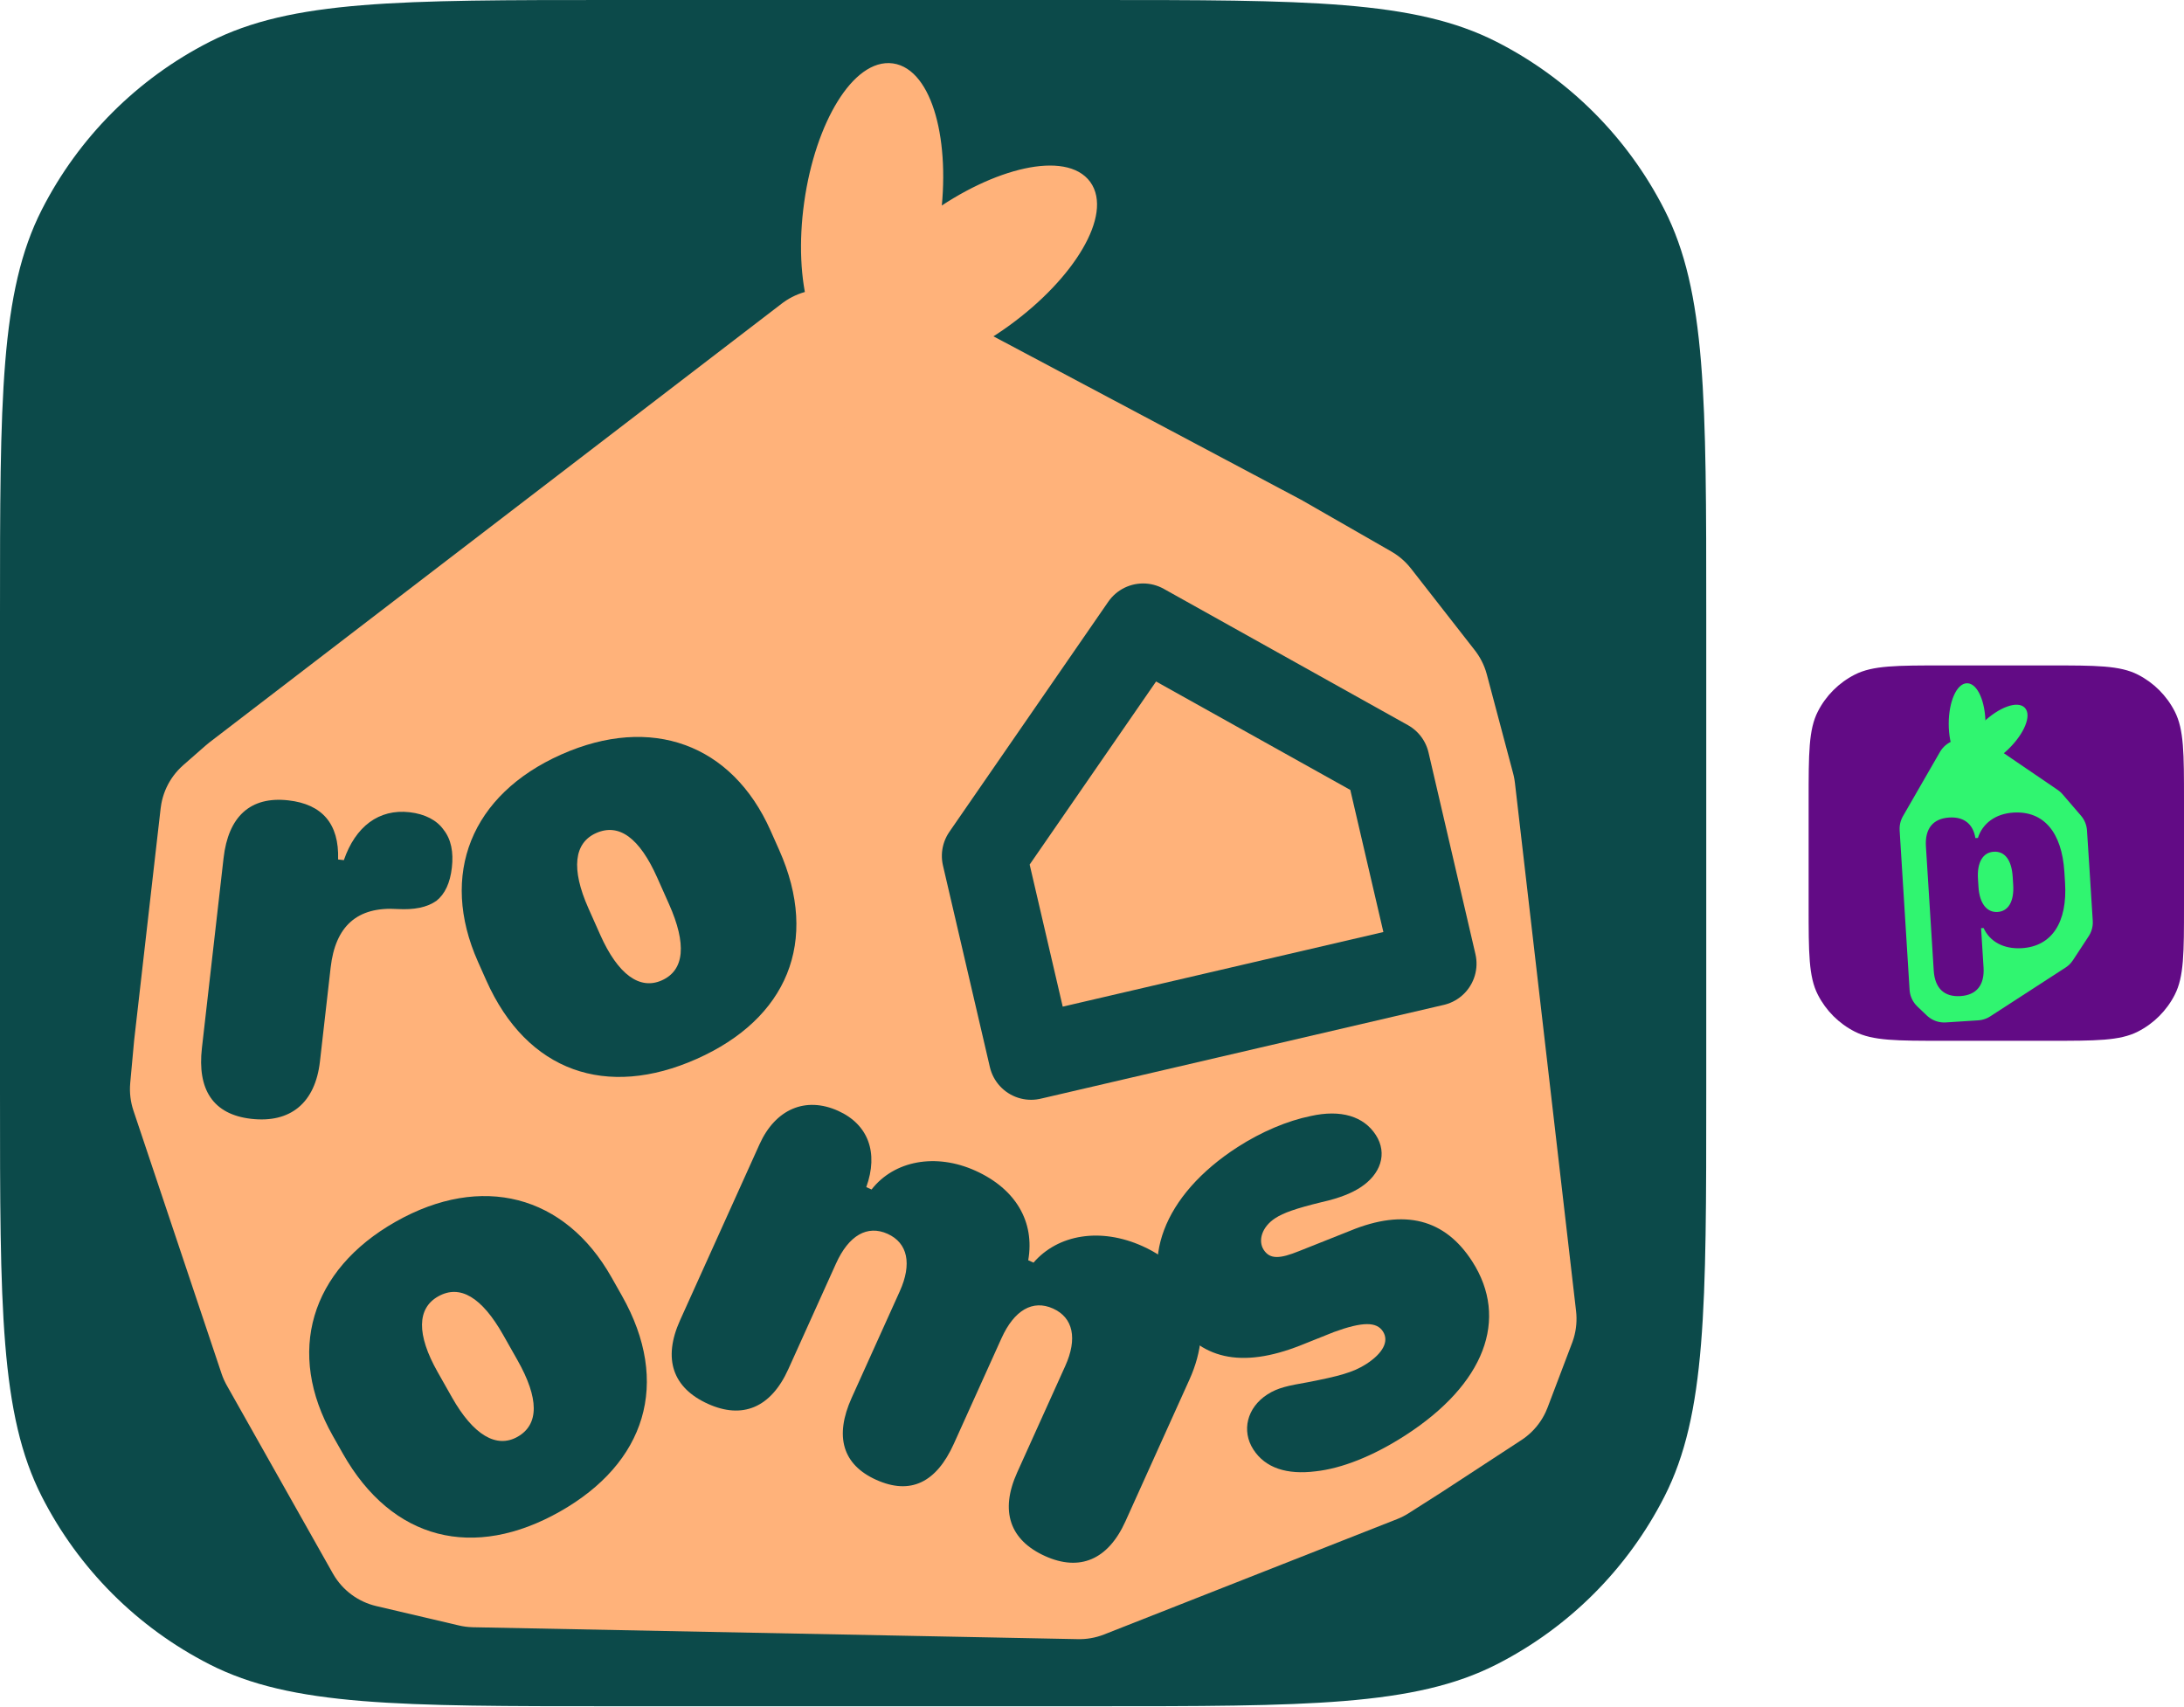
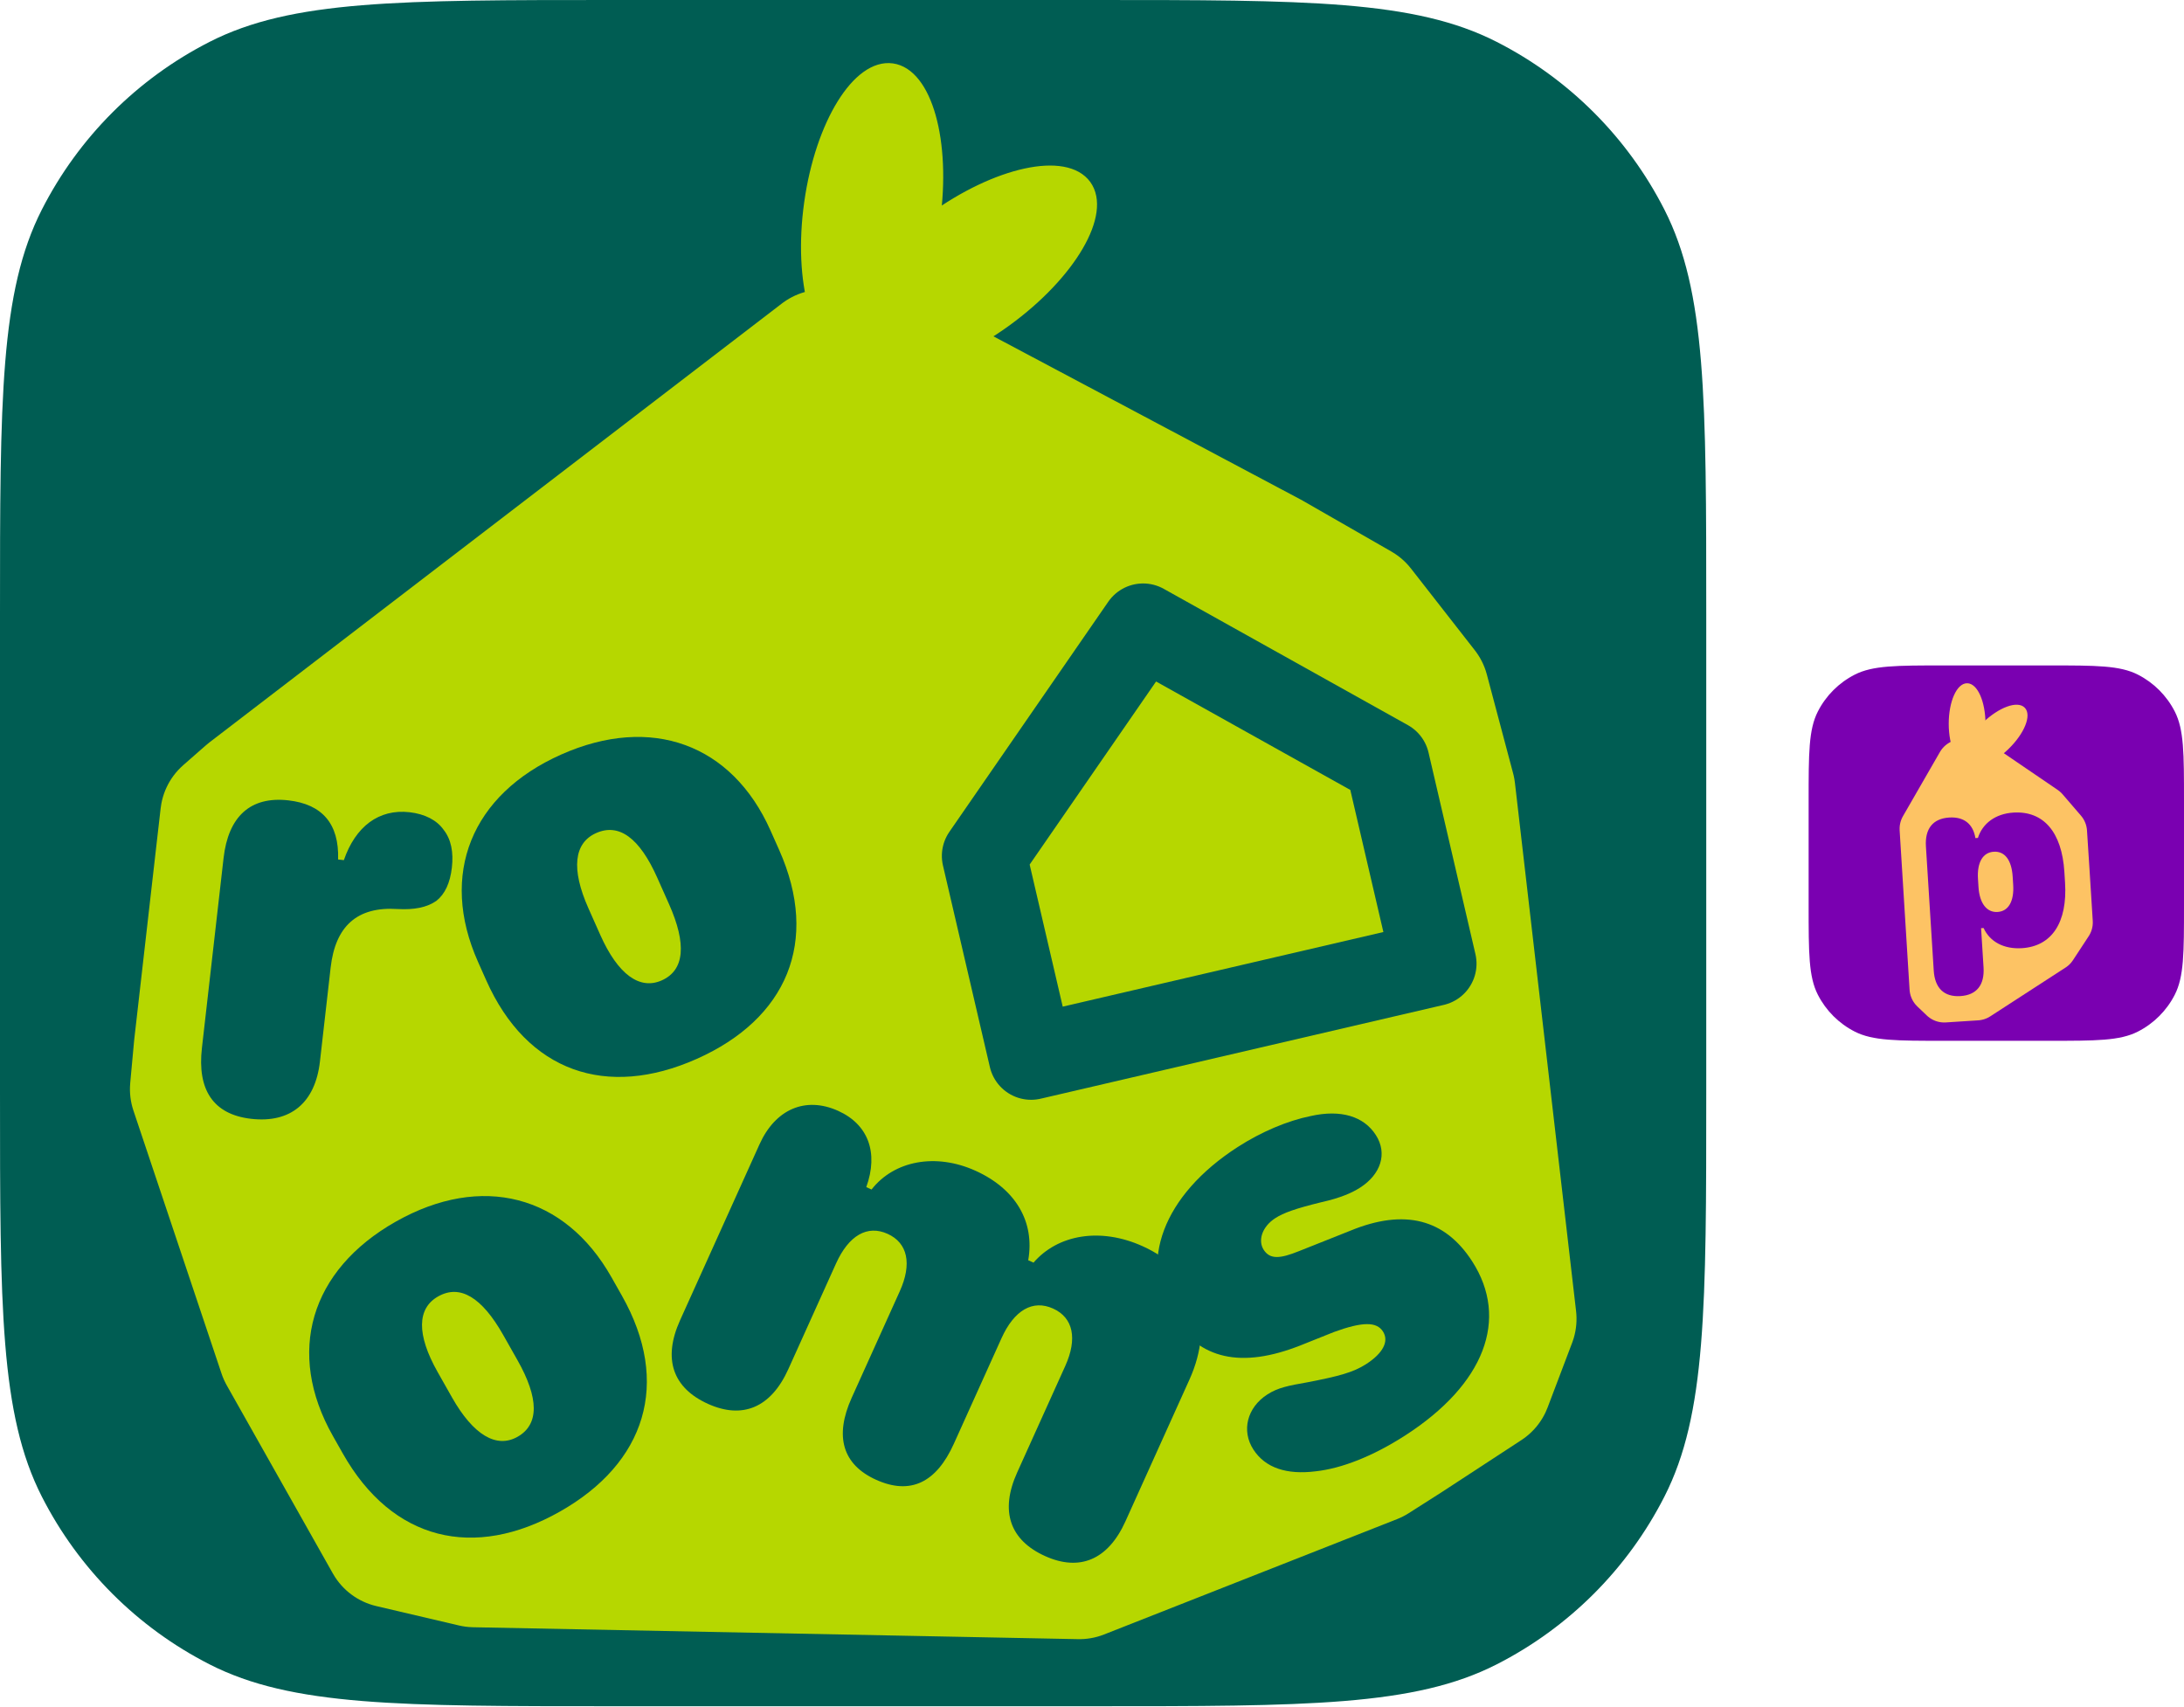
<svg xmlns="http://www.w3.org/2000/svg" viewBox="0 0 256 200" width="256" height="200">
-   <path d="M327.68 0c64.518 0 96.777 0 121.42 12.556a115.2 115.2 0 0 1 50.344 50.344c12.556 24.643 12.556 56.902 12.556 121.42L512 327.68c0 64.518 0 96.777 -12.556 121.42a115.2 115.2 0 0 1 -50.344 50.344c-24.643 12.556 -56.902 12.556 -121.42 12.556L184.32 512c-64.518 0 -96.777 0 -121.42 -12.556a115.2 115.2 0 0 1 -50.344 -50.344c-12.556 -24.643 -12.556 -56.902 -12.556 -121.42L0 184.32c0 -64.518 0 -96.777 12.556 -121.42a115.2 115.2 0 0 1 50.344 -50.344c24.643 -12.556 56.902 -12.556 121.42 -12.556Z" transform="scale(0.390625)" fill="#0C4A4A" />
+   <path d="M327.68 0c64.518 0 96.777 0 121.42 12.556a115.2 115.2 0 0 1 50.344 50.344c12.556 24.643 12.556 56.902 12.556 121.42L512 327.68c0 64.518 0 96.777 -12.556 121.42a115.2 115.2 0 0 1 -50.344 50.344c-24.643 12.556 -56.902 12.556 -121.42 12.556L184.32 512c-64.518 0 -96.777 0 -121.42 -12.556a115.2 115.2 0 0 1 -50.344 -50.344c-12.556 -24.643 -12.556 -56.902 -12.556 -121.42L0 184.32c0 -64.518 0 -96.777 12.556 -121.42a115.2 115.2 0 0 1 50.344 -50.344c24.643 -12.556 56.902 -12.556 121.42 -12.556Z" transform="scale(0.390625)" fill="#005d53" />
  <g transform="translate(-11.6 -25.6) scale(1.132) rotate(-4 100 110)">
-     <g opacity="1" fill="#FFB27A" stroke="#FFB27A">
+     <g opacity="1" fill="#b6d700" stroke="#b6d700">
      <path d="M29.1 130.5 L29.8 126.2 L33.4 106.8 L34.2 102.5 L36.7 100.6 L99.0 59.4 L105.0 59.4 L143.6 83.5 L152.4 89.4 L158.4 98.3 L160.4 108.7 L162.9 163.7 L159.9 170.2 L151.3 175.0 L147.8 176.9 L116.7 186.7 L54.3 181.1 L45.9 178.5 L36.3 158.3 Z" stroke-width="14" stroke-linejoin="round" />
      <ellipse cx="102.0" cy="44.4" rx="6.6" ry="15.0" transform="rotate(12 102.0 59.4)" />
      <ellipse cx="102.0" cy="44.4" rx="6.6" ry="15.0" transform="rotate(58 102.0 59.4)" />
      <ellipse cx="102.0" cy="59.4" rx="9.0" ry="7.0" />
    </g>
-     <path d="M-22 0 L-22 22 L22 22 L22 0 L0 -20 Z" transform="translate(133.2 108.7) rotate(-9.1) scale(0.974)" fill="none" stroke="#0C4A4A" stroke-width="9.0" stroke-linejoin="round" stroke-linecap="round" />
-     <g fill="#0C4A4A">
+     <path d="M-22 0 L-22 22 L22 22 L22 0 L0 -20 Z" transform="translate(133.2 108.7) rotate(-9.1) scale(0.974)" fill="none" stroke="#005d53" stroke-width="9.0" stroke-linejoin="round" stroke-linecap="round" />
+     <g fill="#005d53">
      <path d="M0 -17.6C-10.2 -17.6 -16.6 -11.4 -16.6 -1.5V0.6C-16.6 11 -10.2 16.9 0 16.9C10.2 16.9 16.6 11 16.6 0.6V-1.6C16.6 -11.4 10.2 -17.6 0 -17.6ZM0 -8.7C2.6 -8.7 3.9 -6.4 3.9 -1.9V1.1C3.9 5.6 2.6 8 0 8C-2.5 8 -3.9 5.6 -3.9 1.1V-1.9C-3.9 -6.4 -2.5 -8.7 0 -8.7Z" transform="translate(56.2 161.5) rotate(-25.5)" />
      <path d="M25.3 9.6V-6.5C25.3 -13 21.4 -17.1 15.2 -17.1C10.4 -17.1 6.7 -14.6 5.6 -10.9H5C4 -14.8 0.8 -17.1 -3.8 -17.1C-8.3 -17.1 -11.9 -14.6 -12.8 -10.9H-13.4C-13.7 -14.7 -15.9 -16.9 -19.3 -16.9C-23 -16.9 -25.3 -14.4 -25.3 -10.4V9.6C-25.3 14 -23.1 16.3 -19.1 16.3C-15.2 16.3 -13 14 -13 9.6V-2.4C-13 -5.6 -11.7 -7.4 -9.4 -7.4C-7.1 -7.4 -5.8 -5.6 -5.8 -2.5V9.6C-5.8 14 -3.8 16.3 0 16.3C3.9 16.3 5.8 14 5.8 9.6V-2.4C5.8 -5.6 7.1 -7.4 9.4 -7.4C11.7 -7.4 13 -5.6 13 -2.5V9.6C13 14 15.2 16.3 19.2 16.3C23.1 16.3 25.3 14 25.3 9.6Z" transform="translate(104.1 161.4) rotate(28.3)" />
      <path d="M-14.8 9.6C-14.8 11.9 -13.3 13.7 -10.6 15C-8.2 16.2 -4.8 16.9 -0.8 16.9C9 16.9 14.8 12.6 14.8 5.5C14.8 0.3 11.9 -2.9 5.9 -4L0.3 -5.1C-1.8 -5.5 -2.7 -6 -2.7 -7.2C-2.7 -8.3 -1.6 -9.3 0.1 -9.3C1.1 -9.3 2.4 -9 5 -8.1C6.9 -7.4 8.2 -7.2 9.2 -7.2C11.7 -7.2 13.5 -8.6 13.5 -10.9C13.5 -13.2 11.9 -15.1 8.9 -16.2C6.6 -17.1 3.7 -17.6 0.8 -17.6C-8.4 -17.6 -14.4 -13.1 -14.4 -6.4C-14.4 -1.3 -11.4 1.9 -4.8 3.2L-1.2 3.9C1.9 4.6 3.1 5.4 3.1 6.6C3.1 7.8 1.9 8.5 -0.2 8.5C-1.8 8.5 -3.3 8 -6.3 6.8C-8.2 6 -9.2 5.6 -10.5 5.6C-13 5.6 -14.8 7.3 -14.8 9.6Z" transform="translate(143.9 159.8) rotate(-28.8)" />
      <path d="M0.5 9.6V-0.2C0.5 -4.5 2.5 -6.8 6.7 -7C8.4 -7.1 9.7 -7.5 10.6 -8.3C11.4 -9.1 11.8 -10.3 11.8 -11.9C11.8 -13.5 11.4 -14.8 10.5 -15.7C9.7 -16.6 8.4 -17.1 6.8 -17.1C3.6 -17.1 1.4 -15 0.6 -11.4H0C-0.3 -15.1 -2.3 -16.9 -5.8 -16.9C-9.8 -16.9 -11.8 -14.5 -11.8 -10.2V9.6C-11.8 13.9 -9.9 16.3 -5.9 16.3C-1.8 16.3 0.5 13.9 0.5 9.6Z" transform="translate(43.2 119.0) rotate(10.5)" />
      <path d="M0 -17.6C-10.2 -17.6 -16.6 -11.4 -16.6 -1.5V0.6C-16.6 11 -10.2 16.9 0 16.9C10.2 16.9 16.6 11 16.6 0.6V-1.6C16.6 -11.4 10.2 -17.6 0 -17.6ZM0 -8.7C2.6 -8.7 3.9 -6.4 3.9 -1.9V1.1C3.9 5.6 2.6 8 0 8C-2.5 8 -3.9 5.6 -3.9 1.1V-1.9C-3.9 -6.4 -2.5 -8.7 0 -8.7Z" transform="translate(75.1 115.1) rotate(-20.0)" />
    </g>
  </g>
  <svg x="212" y="78.0" width="44" height="44" viewBox="0 0 200 200">
-     <path d="M327.68 0c64.518 0 96.777 0 121.42 12.556a115.2 115.2 0 0 1 50.344 50.344c12.556 24.643 12.556 56.902 12.556 121.42L512 327.68c0 64.518 0 96.777 -12.556 121.42a115.2 115.2 0 0 1 -50.344 50.344c-24.643 12.556 -56.902 12.556 -121.42 12.556L184.32 512c-64.518 0 -96.777 0 -121.42 -12.556a115.2 115.2 0 0 1 -50.344 -50.344c-12.556 -24.643 -12.556 -56.902 -12.556 -121.42L0 184.32c0 -64.518 0 -96.777 12.556 -121.42a115.2 115.2 0 0 1 50.344 -50.344c24.643 -12.556 56.902 -12.556 121.42 -12.556Z" transform="scale(0.390625)" fill="#620B85" />
+     <path d="M327.68 0c64.518 0 96.777 0 121.42 12.556a115.2 115.2 0 0 1 50.344 50.344c12.556 24.643 12.556 56.902 12.556 121.42L512 327.68c0 64.518 0 96.777 -12.556 121.42a115.2 115.2 0 0 1 -50.344 50.344c-24.643 12.556 -56.902 12.556 -121.42 12.556L184.32 512c-64.518 0 -96.777 0 -121.42 -12.556a115.2 115.2 0 0 1 -50.344 -50.344c-12.556 -24.643 -12.556 -56.902 -12.556 -121.42L0 184.32c0 -64.518 0 -96.777 12.556 -121.42a115.2 115.2 0 0 1 50.344 -50.344c24.643 -12.556 56.902 -12.556 121.42 -12.556Z" transform="scale(0.390625)" fill="#7a00b1" />
    <g transform="translate(2.2 1.2) scale(0.960) rotate(-12 100 110)">
-       <g opacity="1" fill="#30F570" stroke="#30F570">
+       <g opacity="1" fill="#fdc364" stroke="#fdc364">
        <path d="M54.3 169.7 L67.3 82.0 L94.8 51.4 L100.8 51.4 L133.8 85.9 L141.3 99.6 L138.1 121.5 L134.0 149.3 L122.7 160.5 L76.2 178.3 L67.3 177.0 L58.4 175.7 Z" stroke-width="28" stroke-linejoin="round" />
        <ellipse cx="97.8" cy="29.4" rx="9.7" ry="22.0" transform="rotate(12 97.8 51.4)" />
        <ellipse cx="97.8" cy="29.4" rx="9.7" ry="22.0" transform="rotate(58 97.8 51.4)" />
        <ellipse cx="97.8" cy="51.4" rx="16.0" ry="14.0" />
      </g>
-       <path d="M-10.2 46V24.2H-8.8C-5.8 32.1 1.8 36.7 11.7 36.7C28.4 36.7 37.9 24 37.9 1.9V-4.1C37.9 -26.2 28.5 -38.7 11.7 -38.7C1.7 -38.7 -5.8 -33.7 -8.8 -25.9H-10.2C-11 -33.9 -15.9 -38.2 -24 -38.2C-33.1 -38.2 -37.9 -32.8 -37.9 -23V46C-37.9 55.8 -33.1 61.1 -24 61.1C-15 61.1 -10.2 55.8 -10.2 46ZM-10.2 1.3V-3.2C-10.2 -12.5 -6.5 -17.7 -0.5 -17.7C5.6 -17.7 9.1 -12.5 9.1 -3.2V1.3C9.1 10.4 5.6 15.8 -0.5 15.8C-6.5 15.8 -10.2 10.4 -10.2 1.3Z" transform="translate(100 120) rotate(8.4)" fill="#620B85" />
+       <path d="M-10.2 46V24.2H-8.8C-5.8 32.1 1.8 36.7 11.7 36.7C28.4 36.7 37.9 24 37.9 1.9V-4.1C37.9 -26.2 28.5 -38.7 11.7 -38.7C1.7 -38.7 -5.8 -33.7 -8.8 -25.9H-10.2C-11 -33.9 -15.9 -38.2 -24 -38.2C-33.1 -38.2 -37.9 -32.8 -37.9 -23V46C-37.9 55.8 -33.1 61.1 -24 61.1C-15 61.1 -10.2 55.8 -10.2 46ZM-10.2 1.3V-3.2C-10.2 -12.5 -6.5 -17.7 -0.5 -17.7C5.6 -17.7 9.1 -12.5 9.1 -3.2V1.3C9.1 10.4 5.6 15.8 -0.5 15.8C-6.5 15.8 -10.2 10.4 -10.2 1.3Z" transform="translate(100 120) rotate(8.4)" fill="#7a00b1" />
    </g>
  </svg>
</svg>
